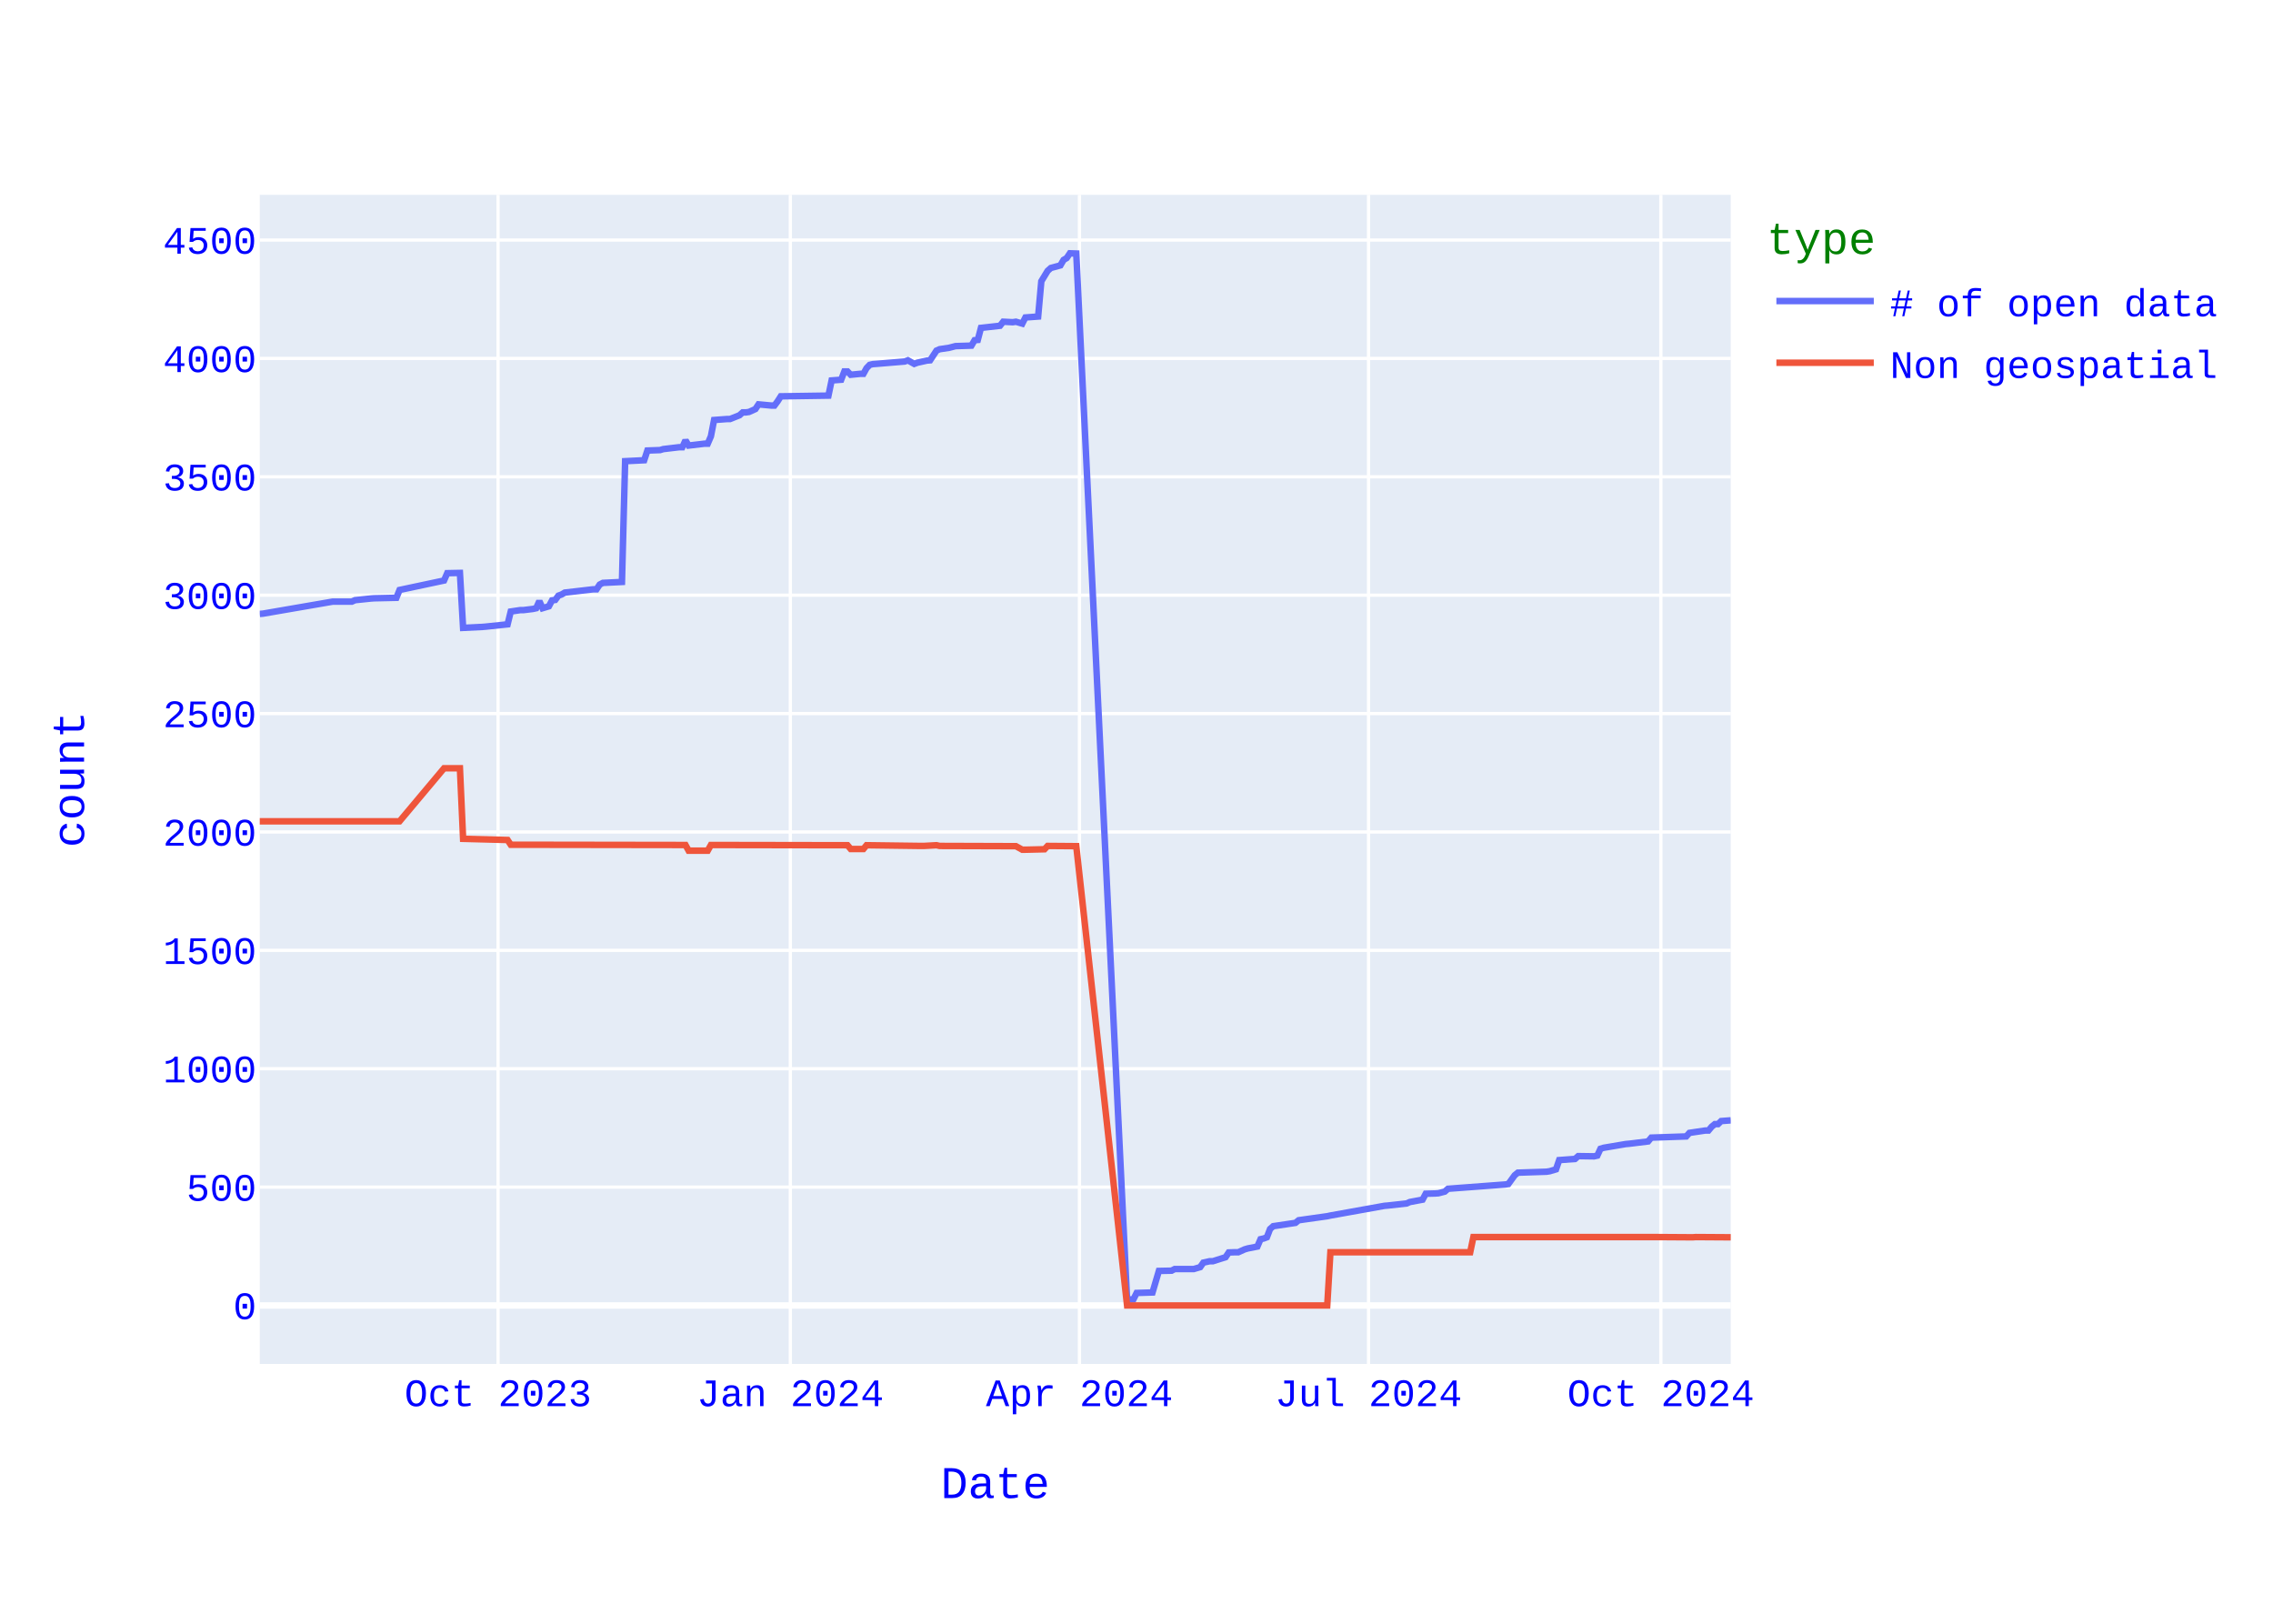
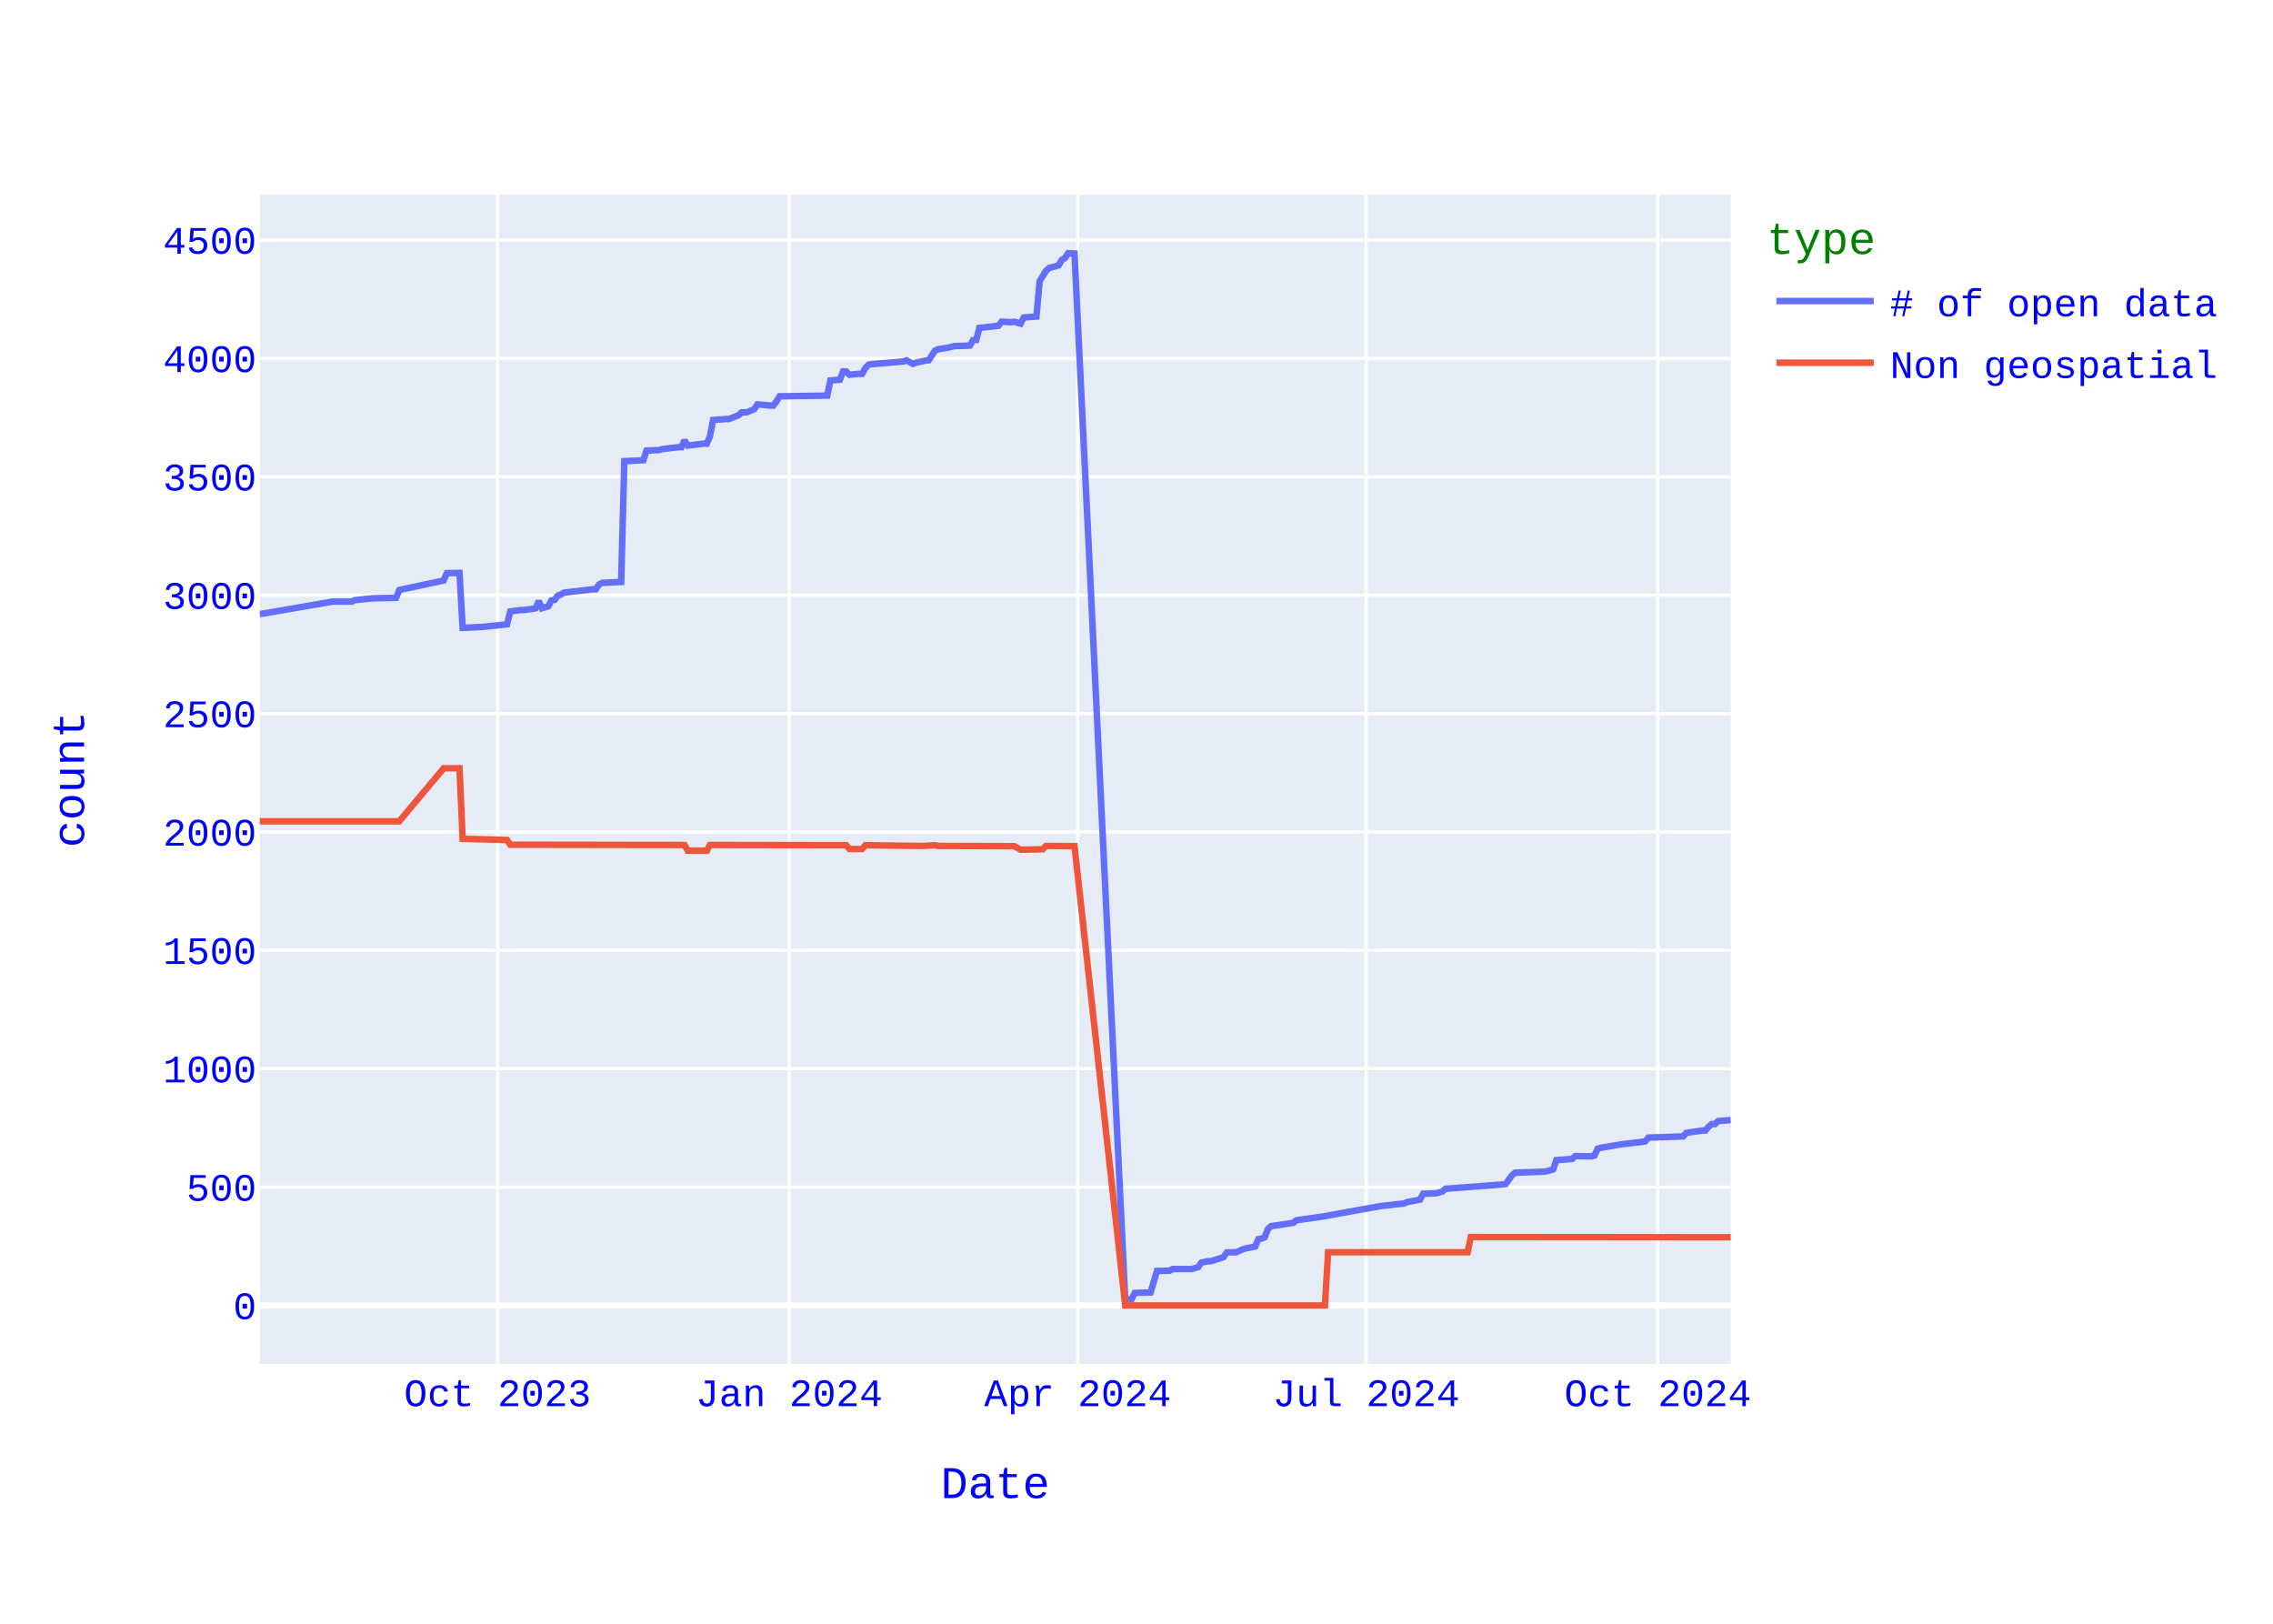
<svg xmlns="http://www.w3.org/2000/svg" class="main-svg" width="700" height="500" style="" viewBox="0 0 700 500">
  <rect x="0" y="0" width="700" height="500" style="fill: rgb(255, 255, 255); fill-opacity: 1;" />
-   <defs id="defs-f1f57b">
+   <defs id="defs-a063eb">
    <g class="clips">
-       <clipPath id="clipf1f57bxyplot" class="plotclip">
+       <clipPath id="clipa063ebxyplot" class="plotclip">
        <rect width="453" height="360" />
      </clipPath>
-       <clipPath class="axesclip" id="clipf1f57bx">
+       <clipPath class="axesclip" id="clipa063ebx">
        <rect x="80" y="0" width="453" height="500" />
      </clipPath>
-       <clipPath class="axesclip" id="clipf1f57by">
+       <clipPath class="axesclip" id="clipa063eby">
        <rect x="0" y="60" width="700" height="360" />
      </clipPath>
-       <clipPath class="axesclip" id="clipf1f57bxy">
+       <clipPath class="axesclip" id="clipa063ebxy">
        <rect x="80" y="60" width="453" height="360" />
      </clipPath>
    </g>
    <g class="gradients" />
    <g class="patterns" />
  </defs>
  <g class="bglayer">
    <rect class="bg" x="80" y="60" width="453" height="360" style="fill: rgb(229, 236, 246); fill-opacity: 1; stroke-width: 0;" />
  </g>
  <g class="layer-below">
    <g class="imagelayer" />
    <g class="shapelayer" />
  </g>
  <g class="cartesianlayer">
    <g class="subplot xy">
      <g class="layer-subplot">
        <g class="shapelayer" />
        <g class="imagelayer" />
      </g>
      <g class="minor-gridlayer">
        <g class="x" />
        <g class="y" />
      </g>
      <g class="gridlayer">
        <g class="x">
-           <path class="xgrid crisp" transform="translate(153.38,0)" d="M0,60v360" style="stroke: rgb(255, 255, 255); stroke-opacity: 1; stroke-width: 1px;" />
-           <path class="xgrid crisp" transform="translate(243.39,0)" d="M0,60v360" style="stroke: rgb(255, 255, 255); stroke-opacity: 1; stroke-width: 1px;" />
-           <path class="xgrid crisp" transform="translate(332.43,0)" d="M0,60v360" style="stroke: rgb(255, 255, 255); stroke-opacity: 1; stroke-width: 1px;" />
-           <path class="xgrid crisp" transform="translate(421.46,0)" d="M0,60v360" style="stroke: rgb(255, 255, 255); stroke-opacity: 1; stroke-width: 1px;" />
-           <path class="xgrid crisp" transform="translate(511.48,0)" d="M0,60v360" style="stroke: rgb(255, 255, 255); stroke-opacity: 1; stroke-width: 1px;" />
+           <path class="xgrid crisp" transform="translate(153.22,0)" d="M0,60v360" style="stroke: rgb(255, 255, 255); stroke-opacity: 1; stroke-width: 1px;" />
+           <path class="xgrid crisp" transform="translate(243.04,0)" d="M0,60v360" style="stroke: rgb(255, 255, 255); stroke-opacity: 1; stroke-width: 1px;" />
+           <path class="xgrid crisp" transform="translate(331.88,0)" d="M0,60v360" style="stroke: rgb(255, 255, 255); stroke-opacity: 1; stroke-width: 1px;" />
+           <path class="xgrid crisp" transform="translate(420.73,0)" d="M0,60v360" style="stroke: rgb(255, 255, 255); stroke-opacity: 1; stroke-width: 1px;" />
+           <path class="xgrid crisp" transform="translate(510.55,0)" d="M0,60v360" style="stroke: rgb(255, 255, 255); stroke-opacity: 1; stroke-width: 1px;" />
        </g>
        <g class="y">
          <path class="ygrid crisp" transform="translate(0,365.55)" d="M80,0h453" style="stroke: rgb(255, 255, 255); stroke-opacity: 1; stroke-width: 1px;" />
          <path class="ygrid crisp" transform="translate(0,329.09)" d="M80,0h453" style="stroke: rgb(255, 255, 255); stroke-opacity: 1; stroke-width: 1px;" />
          <path class="ygrid crisp" transform="translate(0,292.64)" d="M80,0h453" style="stroke: rgb(255, 255, 255); stroke-opacity: 1; stroke-width: 1px;" />
          <path class="ygrid crisp" transform="translate(0,256.19)" d="M80,0h453" style="stroke: rgb(255, 255, 255); stroke-opacity: 1; stroke-width: 1px;" />
          <path class="ygrid crisp" transform="translate(0,219.73)" d="M80,0h453" style="stroke: rgb(255, 255, 255); stroke-opacity: 1; stroke-width: 1px;" />
          <path class="ygrid crisp" transform="translate(0,183.28)" d="M80,0h453" style="stroke: rgb(255, 255, 255); stroke-opacity: 1; stroke-width: 1px;" />
          <path class="ygrid crisp" transform="translate(0,146.82)" d="M80,0h453" style="stroke: rgb(255, 255, 255); stroke-opacity: 1; stroke-width: 1px;" />
          <path class="ygrid crisp" transform="translate(0,110.37)" d="M80,0h453" style="stroke: rgb(255, 255, 255); stroke-opacity: 1; stroke-width: 1px;" />
          <path class="ygrid crisp" transform="translate(0,73.92)" d="M80,0h453" style="stroke: rgb(255, 255, 255); stroke-opacity: 1; stroke-width: 1px;" />
        </g>
      </g>
      <g class="zerolinelayer">
        <path class="yzl zl crisp" transform="translate(0,402)" d="M80,0h453" style="stroke: rgb(255, 255, 255); stroke-opacity: 1; stroke-width: 2px;" />
      </g>
      <path class="xlines-below" />
      <path class="ylines-below" />
      <g class="overlines-below" />
      <g class="xaxislayer-below" />
      <g class="yaxislayer-below" />
      <g class="overaxes-below" />
-       <g class="plot" transform="translate(80,60)" clip-path="url(#clipf1f57bxyplot)">
+       <g class="plot" transform="translate(80,60)" clip-path="url(#clipa063ebxyplot)">
        <g class="scatterlayer mlayer">
-           <g class="trace scatter trace912877" style="stroke-miterlimit: 2; opacity: 1;">
+           <g class="trace scatter tracebe9e05" style="stroke-miterlimit: 2; opacity: 1;">
            <g class="fills" />
            <g class="errorbars" />
            <g class="lines">
-               <path class="js-line" d="M453,284.99L450.06,285.21L449.09,286.15L448.11,286.15L447.13,286.95L446.15,288.12L445.17,288.12L440.28,288.85L439.3,289.94L428.54,290.31L427.56,291.48L421.69,292.2L420.71,292.28L413.86,293.44L412.89,293.74L411.91,295.85L410.93,296.07L406.04,296L405.06,296.87L400.17,297.23L399.19,300.08L397.23,300.66L396.25,300.81L387.45,301.1L386.47,301.9L384.51,304.6L383.53,304.74L365.92,306.06L364.94,306.93L362.99,307.44L362.01,307.51L359.07,307.59L358.1,309.41L354.18,310.14L353.2,310.58L347.33,311.23L346.35,311.31L329.72,314.3L328.74,314.51L319.94,315.75L318.96,316.56L312.11,317.58L311.13,318.45L310.15,321L309.17,321.37L308.2,321.59L307.22,323.85L304.28,324.43L303.3,324.72L301.35,325.6L300.37,325.6L298.41,325.67L297.43,327.13L293.52,328.37L292.54,328.37L290.59,328.8L289.61,330.19L287.65,330.77L286.67,330.77L281.78,330.77L280.8,331.28L276.89,331.36L274.93,337.99L270.04,338.14L269.06,340.1L267.1,340.18L251.45,18.07L249.49,18L248.51,19.46L247.54,20.04L246.56,21.72L243.62,22.52L242.64,23.4L240.69,26.6L239.71,37.47L235.79,37.76L234.82,39.65L232.86,39.07L231.88,39.22L228.95,39.07L227.97,40.31L222.1,40.97L221.12,44.68L220.14,44.76L219.16,46.43L214.27,46.58L212.31,47.09L209.38,47.53L208.4,47.96L206.44,50.95L205.46,51.03L202.53,51.68L201.55,52.05L199.59,50.95L198.62,51.32L189.81,52.05L188.83,52.12L187.85,52.34L186.87,53.36L185.9,55.11L184.92,55.11L181.98,55.4L181,54.38L180.03,54.38L179.05,56.93L176.11,57.15L175.13,61.82L160.46,62.04L159.48,63.57L158.5,64.88L157.52,64.88L153.61,64.51L152.63,65.97L150.67,66.85L149.7,66.99L148.72,66.99L147.74,67.87L144.8,69.04L143.83,69.04L139.91,69.33L138.93,74.36L137.95,76.62L136.98,76.62L132.08,77.2L131.11,75.6L130.13,77.71L129.15,77.71L124.26,78.29L123.28,78.59L119.37,78.73L118.39,81.72L112.52,82.01L111.54,119.2L105.67,119.49L104.69,120L103.71,121.46L102.73,121.46L93.93,122.48L92.95,123.06L91.97,123.42L90.99,124.74L90.01,124.88L89.03,126.7L87.08,127.29L86.1,125.1L85.12,127.29L84.14,127.51L81.21,127.87L80.23,127.87L77.29,128.31L76.32,132.25L69.47,132.97L68.49,133.05L62.62,133.34L61.64,116.42L57.73,116.5L56.75,118.76L43.05,121.67L42.07,124.08L35.22,124.23L34.24,124.3L29.35,124.81L28.37,125.25L22.5,125.25L0.98,128.96L0,129.04" style="vector-effect: none; fill: none; stroke: rgb(99, 110, 250); stroke-opacity: 1; stroke-width: 2px; opacity: 1;" />
+               <path class="js-line" d="M453,284.91L449.09,285.21L448.12,286.15L447.14,286.15L446.17,286.95L445.19,288.12L444.21,288.12L439.33,288.85L438.36,289.94L427.62,290.31L426.64,291.48L420.78,292.2L419.81,292.28L412.97,293.44L412,293.74L411.02,295.85L410.04,296.07L405.16,296L404.19,296.87L399.3,297.23L398.33,300.08L396.38,300.66L395.4,300.81L386.61,301.1L385.64,301.9L383.68,304.6L382.71,304.74L365.13,306.06L364.16,306.93L362.2,307.44L361.23,307.51L358.3,307.59L357.32,309.41L353.42,310.14L352.44,310.58L346.58,311.23L345.61,311.31L329.01,314.3L328.03,314.51L319.25,315.75L318.27,316.56L311.44,317.58L310.46,318.45L309.48,321L308.51,321.37L307.53,321.59L306.56,323.85L303.63,324.43L302.65,324.72L300.7,325.6L299.72,325.6L297.77,325.67L296.79,327.13L292.89,328.37L291.91,328.37L289.96,328.8L288.98,330.19L287.03,330.77L286.05,330.77L281.17,330.77L280.2,331.28L276.29,331.36L274.34,337.99L269.46,338.14L268.48,340.1L266.53,340.18L250.91,18.07L248.95,18L247.98,19.46L247,20.04L246.03,21.72L243.1,22.52L242.12,23.4L240.17,26.6L239.19,37.47L235.29,37.76L234.31,39.65L232.36,39.07L231.38,39.22L228.45,39.07L227.48,40.31L221.62,40.97L220.64,44.68L219.67,44.76L218.69,46.43L213.81,46.58L211.86,47.09L208.93,47.53L207.95,47.96L206,50.95L205.02,51.03L202.09,51.68L201.12,52.05L199.16,50.95L198.19,51.32L189.4,52.05L188.42,52.12L187.45,52.34L186.47,53.36L185.5,55.11L184.52,55.11L181.59,55.4L180.61,54.38L179.64,54.38L178.66,56.93L175.73,57.15L174.76,61.82L160.11,62.04L159.14,63.57L158.16,64.88L157.18,64.88L153.28,64.51L152.3,65.97L150.35,66.85L149.37,66.99L148.4,66.99L147.42,67.87L144.49,69.04L143.52,69.04L139.61,69.33L138.63,74.36L137.66,76.62L136.68,76.62L131.8,77.2L130.82,75.6L129.85,77.71L128.87,77.71L123.99,78.29L123.01,78.59L119.11,78.73L118.13,81.72L112.27,82.01L111.3,119.2L105.44,119.49L104.46,120L103.49,121.46L102.51,121.46L93.72,122.48L92.75,123.06L91.77,123.42L90.8,124.74L89.82,124.88L88.84,126.7L86.89,127.29L85.91,125.1L84.94,127.29L83.96,127.51L81.03,127.87L80.06,127.87L77.13,128.31L76.15,132.25L69.32,132.97L68.34,133.05L62.48,133.34L61.51,116.42L57.6,116.5L56.63,118.76L42.96,121.67L41.98,124.08L35.15,124.23L34.17,124.3L29.29,124.81L28.31,125.25L22.45,125.25L0.98,128.96L0,129.04" style="vector-effect: none; fill: none; stroke: rgb(99, 110, 250); stroke-opacity: 1; stroke-width: 2px; opacity: 1;" />
            </g>
            <g class="points" />
            <g class="text" />
          </g>
-           <g class="trace scatter trace0ea171" style="stroke-miterlimit: 2; opacity: 1;">
+           <g class="trace scatter tracee23abe" style="stroke-miterlimit: 2; opacity: 1;">
            <g class="fills" />
            <g class="errorbars" />
            <g class="lines">
-               <path class="js-line" d="M453,321L442.24,320.93L441.26,321L430.5,320.93L429.52,320.93L373.75,320.93L372.77,325.6L329.72,325.6L328.74,342L267.1,342L251.45,200.56L242.64,200.49L241.67,201.51L235.79,201.65L234.82,201.65L232.86,200.56L231.88,200.56L209.38,200.49L208.4,200.27L204.49,200.49L203.51,200.49L186.87,200.27L185.9,201.43L181.98,201.43L181,200.27L138.93,200.2L137.95,201.95L132.08,201.95L131.11,200.2L77.29,200.12L76.32,198.66L62.62,198.3L61.64,176.57L56.75,176.57L43.05,192.9L0,192.9" style="vector-effect: none; fill: none; stroke: rgb(239, 85, 59); stroke-opacity: 1; stroke-width: 2px; opacity: 1;" />
+               <path class="js-line" d="M453,321L372.94,320.93L371.97,325.6L329.01,325.6L328.03,342L266.53,342L250.91,200.56L242.12,200.49L241.14,201.51L235.29,201.65L234.31,201.65L232.36,200.56L231.38,200.56L208.93,200.49L207.95,200.27L204.05,200.49L203.07,200.49L186.47,200.27L185.5,201.43L181.59,201.43L180.61,200.27L138.63,200.2L137.66,201.95L131.8,201.95L130.82,200.2L77.13,200.12L76.15,198.66L62.48,198.3L61.51,176.57L56.63,176.57L42.96,192.9L0,192.9" style="vector-effect: none; fill: none; stroke: rgb(239, 85, 59); stroke-opacity: 1; stroke-width: 2px; opacity: 1;" />
            </g>
            <g class="points" />
            <g class="text" />
          </g>
        </g>
      </g>
      <g class="overplot" />
      <path class="xlines-above crisp" d="M0,0" style="fill: none;" />
      <path class="ylines-above crisp" d="M0,0" style="fill: none;" />
      <g class="overlines-above" />
      <g class="xaxislayer-above">
        <g class="xtick">
-           <text text-anchor="middle" x="0" y="433" transform="translate(153.38,0)" style="font-family: 'Courier New'; font-size: 12px; fill: rgb(0, 0, 255); fill-opacity: 1; white-space: pre; opacity: 1;">Oct 2023</text>
-         </g>
-         <g class="xtick">
-           <text text-anchor="middle" x="0" y="433" style="font-family: 'Courier New'; font-size: 12px; fill: rgb(0, 0, 255); fill-opacity: 1; white-space: pre; opacity: 1;" transform="translate(243.39,0)">Jan 2024</text>
-         </g>
-         <g class="xtick">
-           <text text-anchor="middle" x="0" y="433" style="font-family: 'Courier New'; font-size: 12px; fill: rgb(0, 0, 255); fill-opacity: 1; white-space: pre; opacity: 1;" transform="translate(332.43,0)">Apr 2024</text>
-         </g>
-         <g class="xtick">
-           <text text-anchor="middle" x="0" y="433" style="font-family: 'Courier New'; font-size: 12px; fill: rgb(0, 0, 255); fill-opacity: 1; white-space: pre; opacity: 1;" transform="translate(421.46,0)">Jul 2024</text>
-         </g>
-         <g class="xtick">
-           <text text-anchor="middle" x="0" y="433" style="font-family: 'Courier New'; font-size: 12px; fill: rgb(0, 0, 255); fill-opacity: 1; white-space: pre; opacity: 1;" transform="translate(511.48,0)">Oct 2024</text>
+           <text text-anchor="middle" x="0" y="433" transform="translate(153.22,0)" style="font-family: 'Courier New'; font-size: 12px; fill: rgb(0, 0, 255); fill-opacity: 1; white-space: pre; opacity: 1;">Oct 2023</text>
+         </g>
+         <g class="xtick">
+           <text text-anchor="middle" x="0" y="433" style="font-family: 'Courier New'; font-size: 12px; fill: rgb(0, 0, 255); fill-opacity: 1; white-space: pre; opacity: 1;" transform="translate(243.04,0)">Jan 2024</text>
+         </g>
+         <g class="xtick">
+           <text text-anchor="middle" x="0" y="433" style="font-family: 'Courier New'; font-size: 12px; fill: rgb(0, 0, 255); fill-opacity: 1; white-space: pre; opacity: 1;" transform="translate(331.88,0)">Apr 2024</text>
+         </g>
+         <g class="xtick">
+           <text text-anchor="middle" x="0" y="433" style="font-family: 'Courier New'; font-size: 12px; fill: rgb(0, 0, 255); fill-opacity: 1; white-space: pre; opacity: 1;" transform="translate(420.73,0)">Jul 2024</text>
+         </g>
+         <g class="xtick">
+           <text text-anchor="middle" x="0" y="433" style="font-family: 'Courier New'; font-size: 12px; fill: rgb(0, 0, 255); fill-opacity: 1; white-space: pre; opacity: 1;" transform="translate(510.55,0)">Oct 2024</text>
        </g>
      </g>
      <g class="yaxislayer-above">
        <g class="ytick">
          <text text-anchor="end" x="79" y="4.2" transform="translate(0,402)" style="font-family: 'Courier New'; font-size: 12px; fill: rgb(0, 0, 255); fill-opacity: 1; white-space: pre; opacity: 1;">0</text>
        </g>
        <g class="ytick">
          <text text-anchor="end" x="79" y="4.2" style="font-family: 'Courier New'; font-size: 12px; fill: rgb(0, 0, 255); fill-opacity: 1; white-space: pre; opacity: 1;" transform="translate(0,365.55)">500</text>
        </g>
        <g class="ytick">
          <text text-anchor="end" x="79" y="4.2" style="font-family: 'Courier New'; font-size: 12px; fill: rgb(0, 0, 255); fill-opacity: 1; white-space: pre; opacity: 1;" transform="translate(0,329.09)">1000</text>
        </g>
        <g class="ytick">
          <text text-anchor="end" x="79" y="4.2" style="font-family: 'Courier New'; font-size: 12px; fill: rgb(0, 0, 255); fill-opacity: 1; white-space: pre; opacity: 1;" transform="translate(0,292.64)">1500</text>
        </g>
        <g class="ytick">
          <text text-anchor="end" x="79" y="4.2" style="font-family: 'Courier New'; font-size: 12px; fill: rgb(0, 0, 255); fill-opacity: 1; white-space: pre; opacity: 1;" transform="translate(0,256.19)">2000</text>
        </g>
        <g class="ytick">
          <text text-anchor="end" x="79" y="4.2" style="font-family: 'Courier New'; font-size: 12px; fill: rgb(0, 0, 255); fill-opacity: 1; white-space: pre; opacity: 1;" transform="translate(0,219.73)">2500</text>
        </g>
        <g class="ytick">
          <text text-anchor="end" x="79" y="4.2" style="font-family: 'Courier New'; font-size: 12px; fill: rgb(0, 0, 255); fill-opacity: 1; white-space: pre; opacity: 1;" transform="translate(0,183.28)">3000</text>
        </g>
        <g class="ytick">
          <text text-anchor="end" x="79" y="4.2" style="font-family: 'Courier New'; font-size: 12px; fill: rgb(0, 0, 255); fill-opacity: 1; white-space: pre; opacity: 1;" transform="translate(0,146.82)">3500</text>
        </g>
        <g class="ytick">
          <text text-anchor="end" x="79" y="4.2" style="font-family: 'Courier New'; font-size: 12px; fill: rgb(0, 0, 255); fill-opacity: 1; white-space: pre; opacity: 1;" transform="translate(0,110.37)">4000</text>
        </g>
        <g class="ytick">
          <text text-anchor="end" x="79" y="4.2" style="font-family: 'Courier New'; font-size: 12px; fill: rgb(0, 0, 255); fill-opacity: 1; white-space: pre; opacity: 1;" transform="translate(0,73.92)">4500</text>
        </g>
      </g>
      <g class="overaxes-above" />
    </g>
  </g>
  <g class="polarlayer" />
  <g class="smithlayer" />
  <g class="ternarylayer" />
  <g class="geolayer" />
  <g class="funnelarealayer" />
  <g class="pielayer" />
  <g class="iciclelayer" />
  <g class="treemaplayer" />
  <g class="sunburstlayer" />
  <g class="glimages" />
-   <defs id="topdefs-f1f57b">
+   <defs id="topdefs-a063eb">
    <g class="clips" />
-     <clipPath id="legendf1f57b">
+     <clipPath id="legenda063eb">
      <rect width="146" height="67" x="0" y="0" />
    </clipPath>
  </defs>
  <g class="layer-above">
    <g class="imagelayer" />
    <g class="shapelayer" />
  </g>
  <g class="infolayer">
    <g class="legend" pointer-events="all" transform="translate(542.06,60)">
      <rect class="bg" shape-rendering="crispEdges" style="stroke: rgb(68, 68, 68); stroke-opacity: 1; fill: rgb(255, 255, 255); fill-opacity: 1; stroke-width: 0px;" width="146" height="67" x="0" y="0" />
-       <g class="scrollbox" transform="" clip-path="url(#legendf1f57b)">
+       <g class="scrollbox" transform="" clip-path="url(#legenda063eb)">
        <text class="legendtitletext" text-anchor="start" x="2" y="18.2" style="font-family: 'Courier New'; font-size: 14px; fill: rgb(0, 128, 0); fill-opacity: 1; white-space: pre;">type</text>
        <g class="groups" transform="">
          <g class="traces" transform="translate(0,32.7)" style="opacity: 1;">
            <text class="legendtext" text-anchor="start" x="40" y="4.68" style="font-family: 'Courier New'; font-size: 12px; fill: rgb(0, 0, 255); fill-opacity: 1; white-space: pre;"># of open data</text>
            <g class="layers" style="opacity: 1;">
              <g class="legendfill" />
              <g class="legendlines">
                <path class="js-line" d="M5,0h30" style="fill: none; stroke: rgb(99, 110, 250); stroke-opacity: 1; stroke-width: 2px;" />
              </g>
              <g class="legendsymbols">
                <g class="legendpoints" />
              </g>
            </g>
            <rect class="legendtoggle" x="0" y="-9.5" width="140.828" height="19" style="fill: rgb(0, 0, 0); fill-opacity: 0;" />
          </g>
        </g>
        <g class="groups" transform="">
          <g class="traces" transform="translate(0,51.7)" style="opacity: 1;">
            <text class="legendtext" text-anchor="start" x="40" y="4.68" style="font-family: 'Courier New'; font-size: 12px; fill: rgb(0, 0, 255); fill-opacity: 1; white-space: pre;">Non geospatial</text>
            <g class="layers" style="opacity: 1;">
              <g class="legendfill" />
              <g class="legendlines">
                <path class="js-line" d="M5,0h30" style="fill: none; stroke: rgb(239, 85, 59); stroke-opacity: 1; stroke-width: 2px;" />
              </g>
              <g class="legendsymbols">
                <g class="legendpoints" />
              </g>
            </g>
            <rect class="legendtoggle" x="0" y="-9.5" width="140.828" height="19" style="fill: rgb(0, 0, 0); fill-opacity: 0;" />
          </g>
        </g>
      </g>
      <rect class="scrollbar" rx="20" ry="3" width="0" height="0" style="fill: rgb(128, 139, 164); fill-opacity: 1;" x="0" y="0" />
    </g>
    <g class="g-gtitle" />
    <g class="g-xtitle">
      <text class="xtitle" x="306.5" y="461.3" text-anchor="middle" style="font-family: 'Courier New'; font-size: 14px; fill: rgb(0, 0, 255); opacity: 1; font-weight: normal; white-space: pre;">Date</text>
    </g>
    <g class="g-ytitle">
      <text class="ytitle" transform="rotate(-90,25.8875,240)" x="25.888" y="240" text-anchor="middle" style="font-family: 'Courier New'; font-size: 14px; fill: rgb(0, 0, 255); opacity: 1; font-weight: normal; white-space: pre;">count</text>
    </g>
  </g>
</svg>
